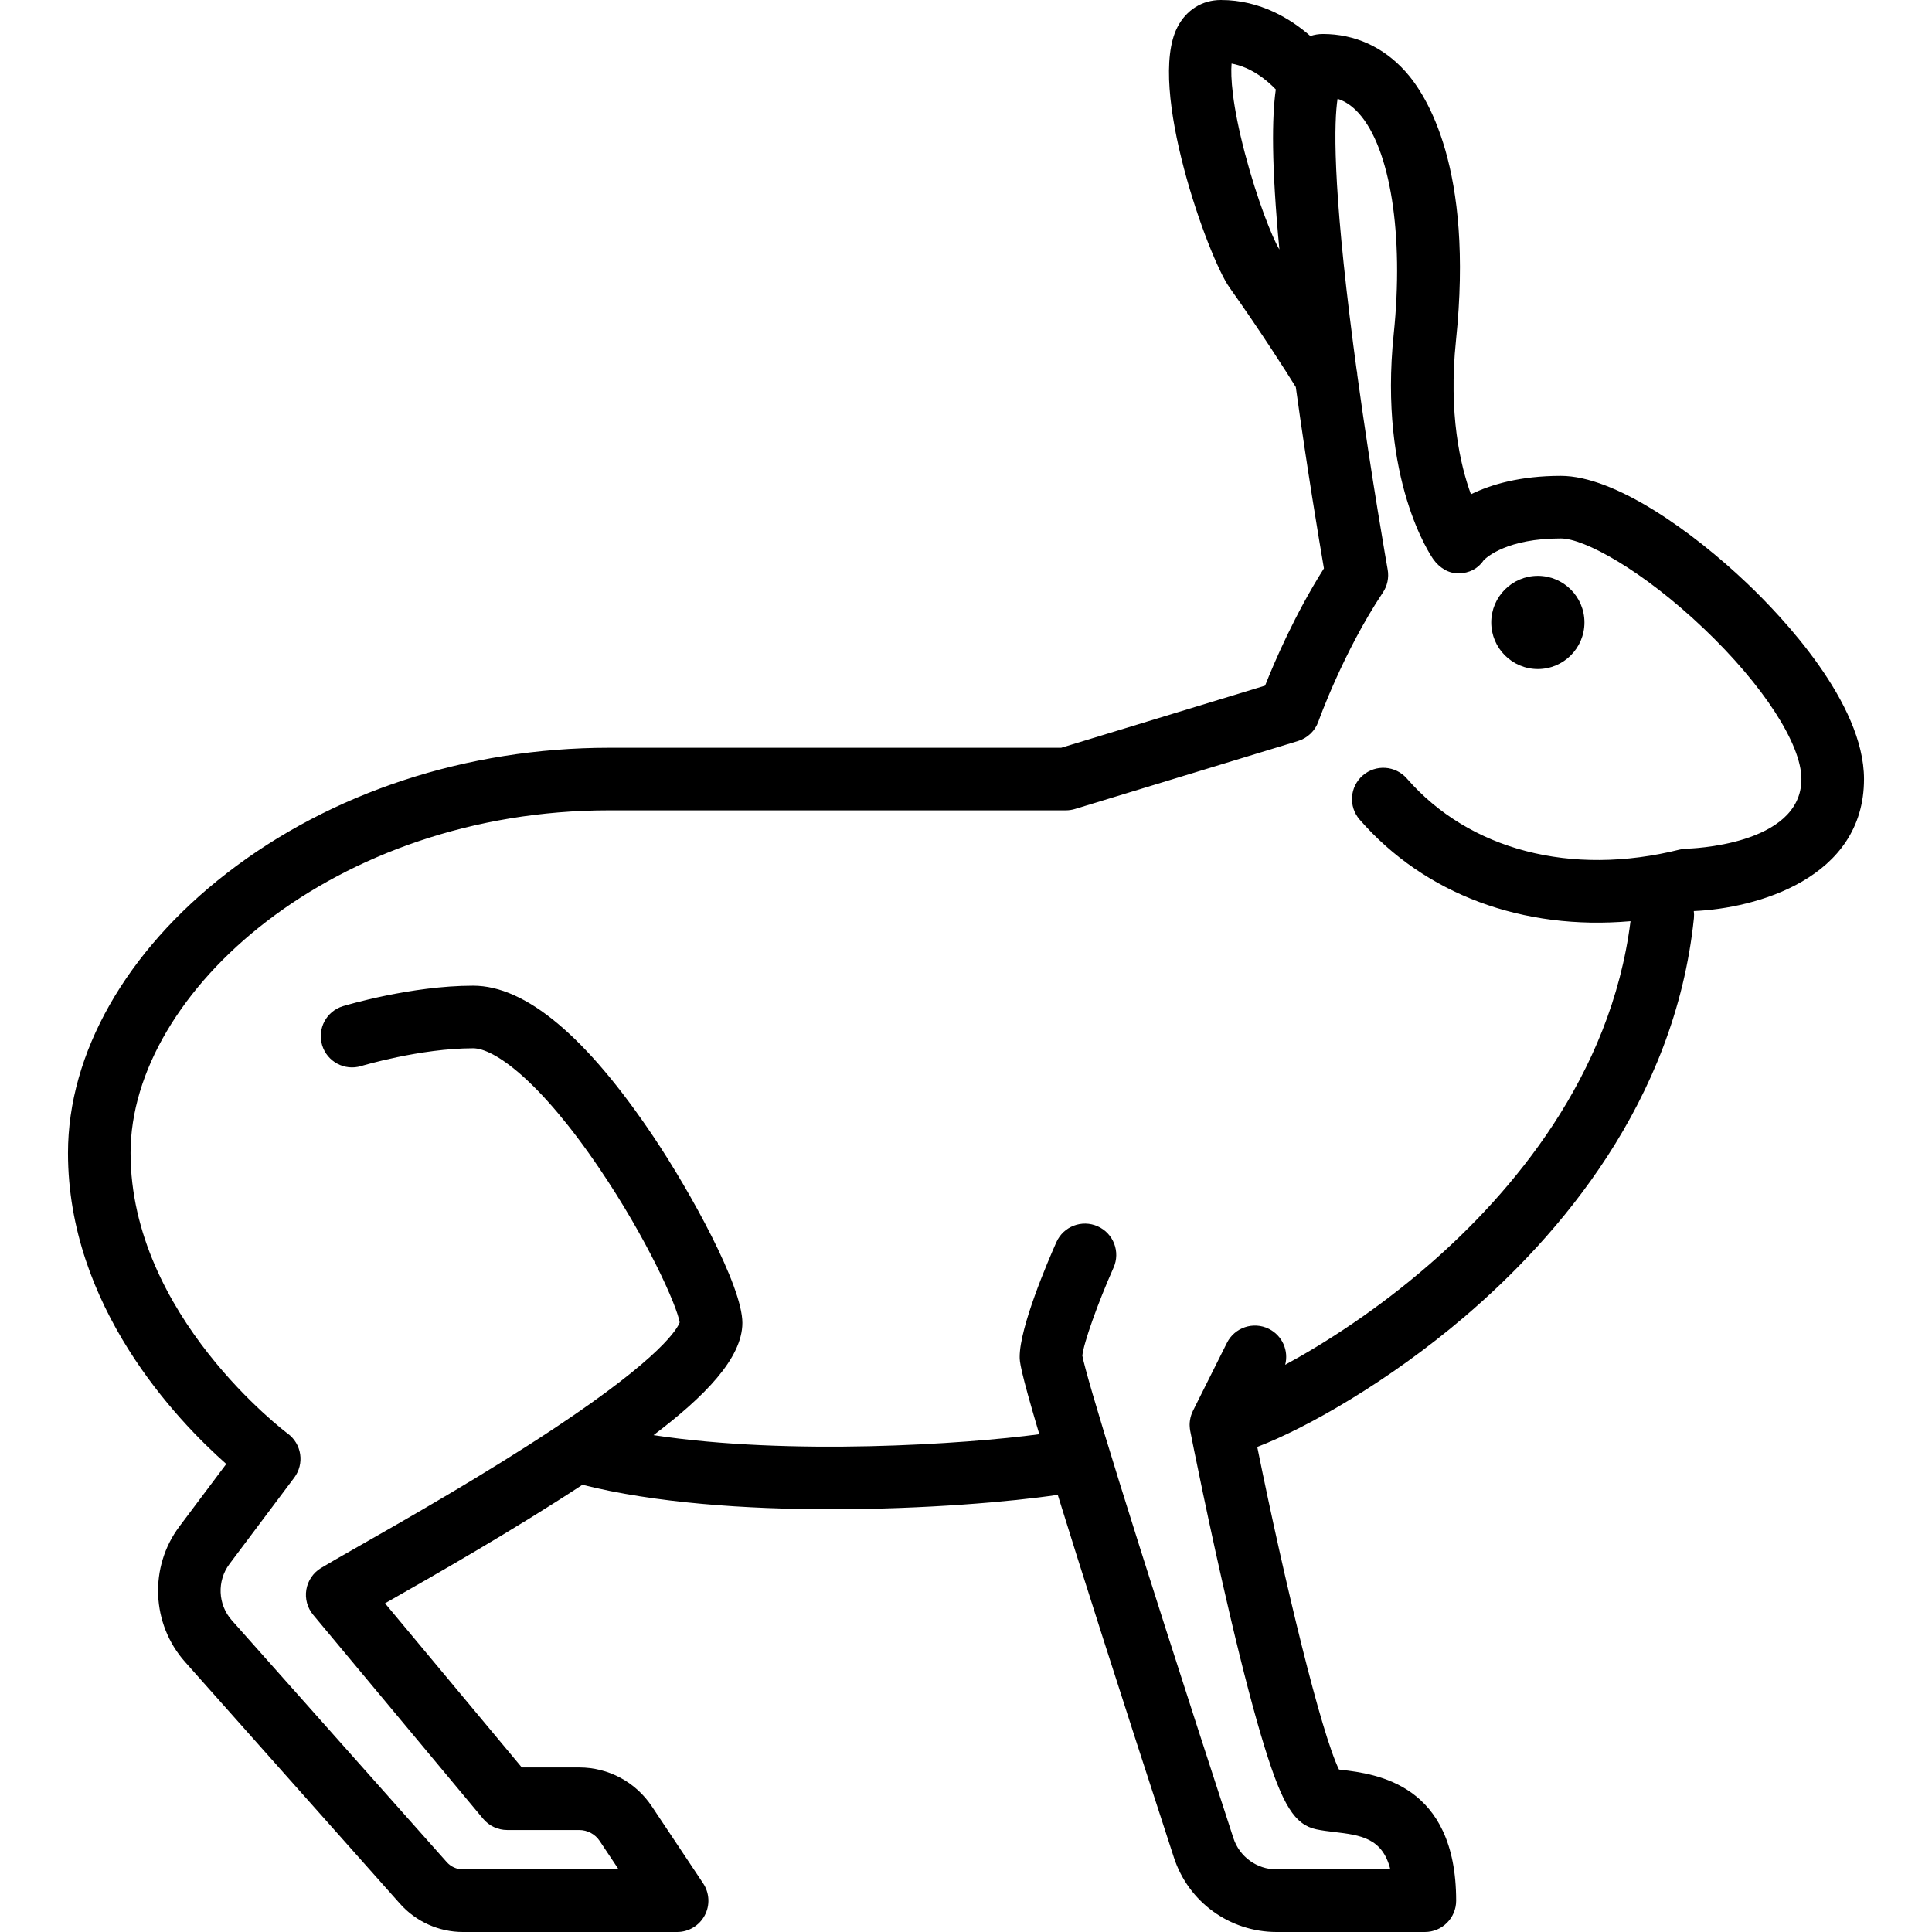
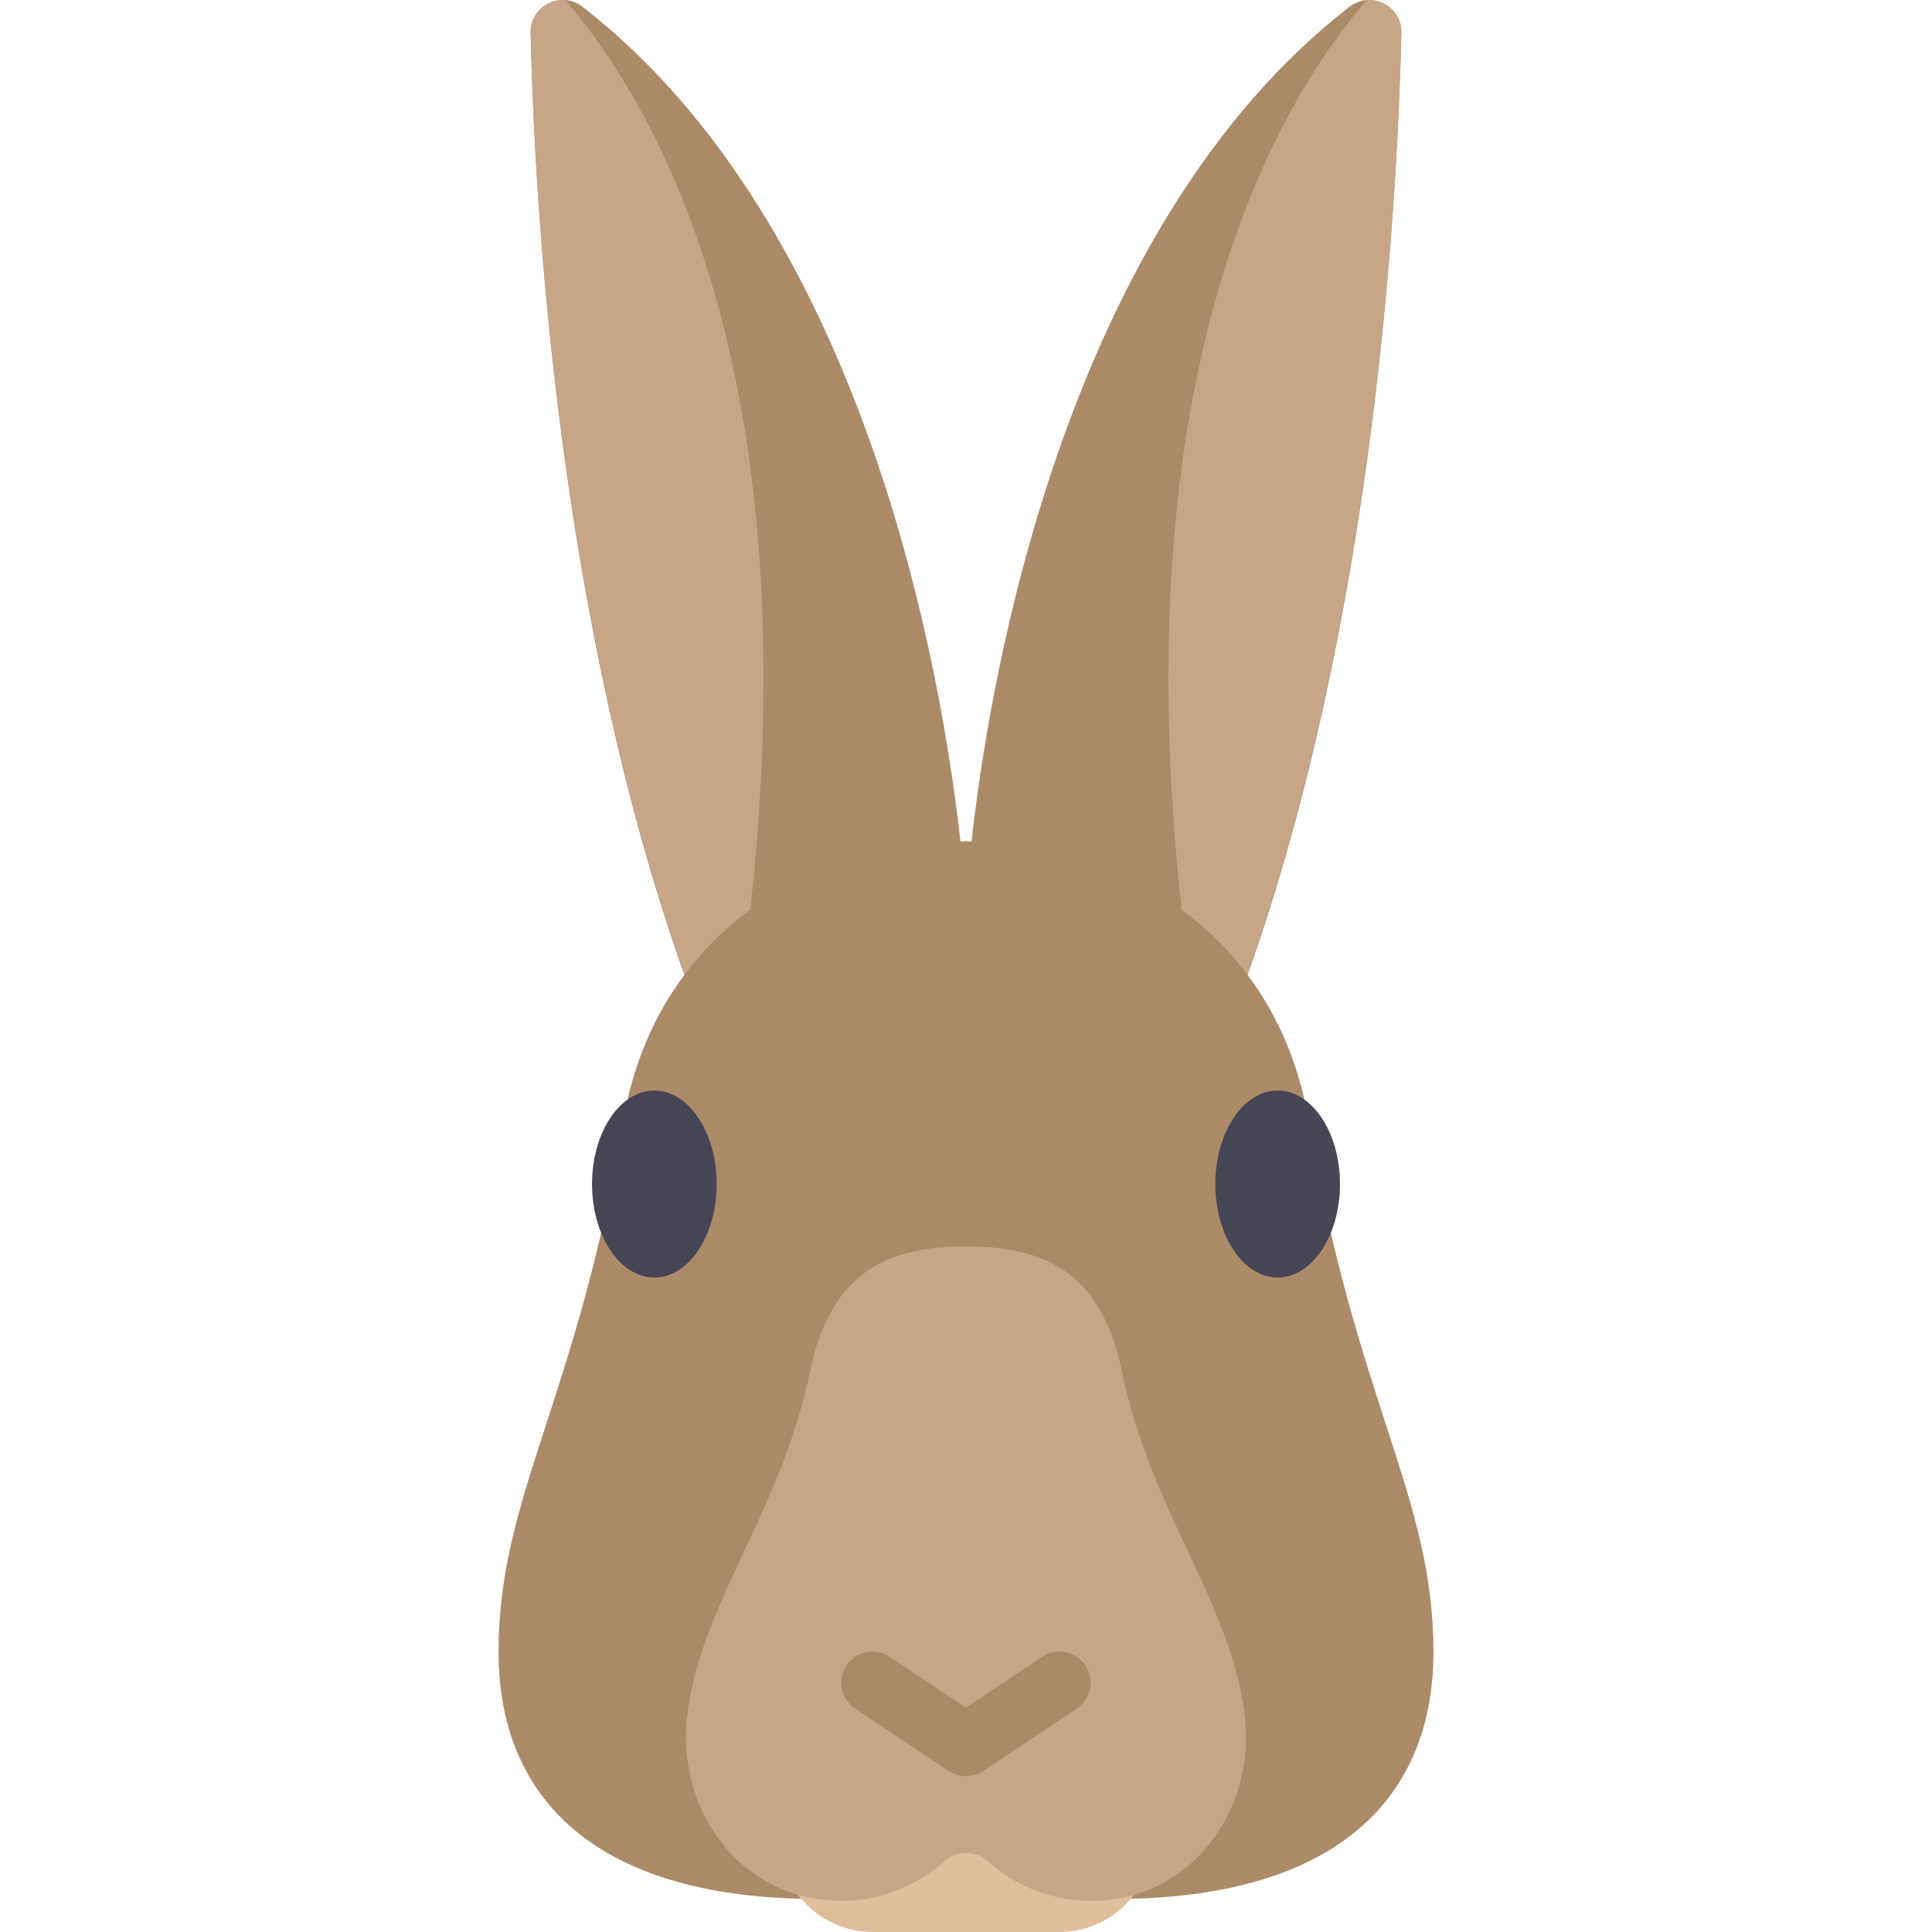
<svg xmlns="http://www.w3.org/2000/svg" width="102.5" height="102.5" version="1.1" id="Layer_1" x="0px" y="0px" viewBox="0 0 512 512" style="enable-background:new 0 0 512 512;" xml:space="preserve">
+   <path style="fill:#AC8A67;" d="M346.845,297.271c-2.559-15.354-8.301-28.319-16.22-38.915  c33.672-94.717,39.722-204.622,40.751-249.645c0.164-7.157-8.108-11.298-13.762-6.909C282.17,60.374,262.31,179.443,257.462,222.996  c-0.488-0.007-0.975-0.055-1.463-0.055s-0.975,0.048-1.463,0.055c-4.848-43.553-24.708-162.622-100.152-221.194  c-5.655-4.39-13.926-0.249-13.762,6.909c1.029,45.022,7.079,154.928,40.751,249.645c-7.92,10.597-13.661,23.56-16.22,38.915  c-12.295,73.769-33.035,99.106-33.035,140.404c0,41.291,28.744,65.554,84.279,65.554L256,503.741l39.603-0.513  c55.536,0,84.279-24.263,84.279-65.554C379.88,396.376,359.139,371.04,346.845,297.271z" />
+   <path style="fill:#E1BE9B;" d="M280.774,512h-49.553c-13.627,0-24.777-11.149-24.777-24.777l0,0  c0-13.627,11.149-24.777,24.777-24.777h49.553c13.627,0,24.777,11.149,24.777,24.777l0,0C305.551,500.85,294.401,512,280.774,512z" />
+   <path style="fill:#C8A587;" d="M297.292,363.34c-5.506-26.841-21.335-33.035-41.294-33.035s-35.788,6.194-41.294,33.035  c-7.682,37.452-29.456,62.189-32.644,91.869c-2.444,22.753,11.723,44.496,34.335,48.018c13.06,2.035,25.083-2.125,33.827-9.92  c3.358-2.994,8.195-2.994,11.553,0c8.743,7.795,20.766,11.955,33.827,9.92c22.612-3.522,36.779-25.265,34.335-48.018  C326.748,425.53,304.974,400.792,297.292,363.34z" />
+   <path style="fill:#AC8A67;" d="M287.629,441.348c-2.532-3.795-7.654-4.836-11.453-2.291l-20.195,13.465l-20.195-13.465  c-3.815-2.545-8.928-1.504-11.453,2.291c-2.532,3.795-1.508,8.925,2.291,11.453l24.777,16.518c1.387,0.924,2.985,1.387,4.582,1.387  s3.194-0.464,4.582-1.387l24.777-16.518C289.137,450.272,290.162,445.143,287.629,441.348z" />
  <g>
-     <g>
-       <path d="M493.985,206.459c0-20.207-21.683-43.02-31.006-51.89c-14.461-13.76-35.019-28.463-49.348-28.463    c-10.766,0-18.497,2.278-23.82,4.884c-2.824-7.734-5.985-21.341-3.96-40.77c4.754-45.639-7.808-65.075-13.431-71.312    c-5.837-6.477-13.389-9.901-21.841-9.901c-1.15,0-2.264,0.188-3.323,0.537C342.148,5.069,334.05,0,323.556,0    c-4.963,0-9.162,2.619-11.521,7.185c-8.162,15.799,8.162,61.068,13.764,68.962c8.634,12.167,15.249,22.638,17.6,26.421    c2.96,21.437,6.184,40.653,7.457,48.063c-7.716,12.207-13.122,24.818-15.596,31.067l-54.036,16.468H161.422    c-37.683,0-73.677,11.814-101.349,33.266c-26.728,20.719-42.057,47.732-42.057,74.111c0,40.603,28.705,70.705,41.945,82.426    l-12.418,16.558c-8.065,10.753-7.437,25.85,1.494,35.897l56.966,64.085c4.231,4.762,10.312,7.492,16.683,7.492h56.753    c3.059,0,5.87-1.683,7.312-4.38c1.444-2.697,1.285-5.969-0.411-8.514l-13.613-20.418c-4.298-6.448-11.492-10.297-19.24-10.297    h-15.201l-36.249-43.499c0.332-0.188,0.668-0.38,1.011-0.575c12.505-7.125,32.887-18.738,51.3-30.837    c19.258,4.847,43.366,6.481,65.88,6.481c24.938,0,47.892-1.995,60.085-3.815c5.992,19.368,15.545,49.361,30.778,96.101    c3.85,11.815,14.794,19.753,27.231,19.753h39.281c4.581,0,8.294-3.713,8.294-8.294c0-31.048-21.305-33.595-30.403-34.682    c-0.218-0.025-0.435-0.052-0.647-0.077c-4.74-9.682-14.307-49.193-21.664-85.5c13.133-4.999,34.869-17.377,54.869-34.44    c24.979-21.31,55.812-56.94,60.852-105.664c0.067-0.646,0.05-1.281-0.028-1.899C465.384,240.772,493.985,232.825,493.985,206.459z     M329.947,40.744c-3.445-13.065-3.854-20.486-3.565-23.897c5.36,0.985,9.512,4.546,11.721,6.854    c-1.032,7.269-1.195,19.794,0.953,42.42C337.222,63.118,333.176,52.996,329.947,40.744z M447.027,224.906    c-0.645,0.008-1.286,0.091-1.911,0.248c-28.728,7.185-55.75,0.142-72.278-18.835c-3.008-3.455-8.247-3.816-11.701-0.807    c-3.455,3.009-3.815,8.247-0.806,11.702c17.3,19.864,43.322,29.402,71.773,26.913c-5.18,41.261-31.682,72.146-53.251,90.913    c-13.827,12.03-27.718,20.927-38.264,26.646c0.975-3.714-0.743-7.73-4.314-9.517c-4.099-2.049-9.08-0.388-11.128,3.709    l-9.007,18.015c-0.012,0.024-0.019,0.051-0.03,0.075c-0.364,0.745-0.618,1.551-0.744,2.401c-0.01,0.069-0.022,0.137-0.031,0.206    c-0.042,0.337-0.071,0.679-0.071,1.027c0,0.052,0.007,0.103,0.008,0.155c0.001,0.077,0.008,0.154,0.011,0.231    c0.019,0.396,0.059,0.785,0.13,1.164c0.003,0.016,0.002,0.032,0.006,0.049c0.001,0.003,0.005,0.03,0.009,0.044    c0.003,0.017,0.007,0.033,0.01,0.05c0.333,1.681,5.041,25.448,10.602,49.112c3.394,14.447,6.447,26.067,9.071,34.538    c4.809,15.519,8.017,20.624,13.732,21.849c1.487,0.318,3.04,0.504,4.682,0.701c6.991,0.835,12.818,1.531,14.932,9.918H338.32    c-5.235,0-9.841-3.337-11.46-8.305c-27.944-85.746-38.955-122.097-40.028-127.845c0.305-3.224,4.058-13.841,8.273-23.331    c1.86-4.186-0.025-9.087-4.212-10.947c-4.188-1.86-9.086,0.025-10.946,4.211c-2.281,5.132-9.722,22.489-9.722,30.39    c0,1.187,0.002,3.026,5.2,20.501c-19.665,2.627-66.086,5.753-102.231,0.243c13.394-10.129,23.544-20.348,23.544-29.752    c0-9.8-13.791-34.773-23.583-49.375c-17.793-26.533-33.862-39.986-47.763-39.986c-16.428,0-33.767,5.202-34.496,5.423    c-4.382,1.33-6.858,5.961-5.528,10.345c1.329,4.383,5.966,6.857,10.344,5.529c0.156-0.048,15.686-4.71,29.682-4.71    c5.474,0,17.499,8.309,33.373,31.725c12.82,18.912,20.634,36.513,21.352,40.916c-0.515,1.463-4.408,8.945-33.029,27.949    c-18.435,12.242-39.604,24.303-52.253,31.508c-4.546,2.59-7.83,4.461-9.784,5.651c-2.061,1.254-3.475,3.344-3.869,5.725    c-0.395,2.38,0.265,4.815,1.81,6.668l45.037,54.044c1.576,1.891,3.91,2.985,6.372,2.985h19.086c2.191,0,4.224,1.088,5.44,2.911    l5.012,7.525h-41.257c-1.636,0-3.198-0.701-4.285-1.925l-56.966-64.085c-3.712-4.177-3.974-10.455-0.621-14.924l17.17-22.893    c1.326-1.768,1.887-3.998,1.566-6.185c-0.321-2.187-1.507-4.159-3.287-5.473C75.842,379.62,34.6,348.683,34.6,305.54    c0-42.857,54.236-90.789,126.819-90.789h121.039c0.819,0,1.634-0.122,2.418-0.361l59.111-18.015    c2.517-0.767,4.523-2.688,5.402-5.169c0.065-0.182,6.58-18.419,17.096-34.195c1.185-1.779,1.639-3.947,1.265-6.052    c-0.046-0.261-4.287-24.202-8.043-51.556c-0.021-0.48-0.09-0.959-0.196-1.434c-0.292-2.144-0.581-4.304-0.863-6.476    c-5.64-43.352-5.076-59.478-4.174-65.316c2.071,0.671,3.909,1.933,5.623,3.835c8.357,9.272,11.989,32.231,9.254,58.489    c-4.031,38.691,9.894,58.859,10.489,59.698c1.594,2.25,4.021,3.81,6.786,3.748c2.709-0.063,5.047-1.203,6.539-3.447    c0.821-0.845,6.251-5.809,20.465-5.809c6.206,0,21.604,8.373,37.913,23.893c15.705,14.944,25.853,30.595,25.853,39.874    C477.397,224.2,447.312,224.902,447.027,224.906z" />
-     </g>
+     <ellipse style="fill:#464655;" cx="173.412" cy="313.784" rx="16.518" ry="24.777" />
+     <ellipse style="fill:#464655;" cx="338.589" cy="313.784" rx="16.518" ry="24.777" />
  </g>
  <g>
-     <g>
-       <path d="M407.545,152.605c-6.809,0-12.348,5.539-12.348,12.349s5.539,12.349,12.348,12.349s12.349-5.539,12.349-12.349    S414.354,152.605,407.545,152.605z" />
-     </g>
+     <path style="fill:#C8A587;" d="M198.842,241.074c15.591-142.429-24.371-212.432-49.044-241.05   c-4.695-0.337-9.301,3.328-9.178,8.686c1.029,45.013,7.181,154.812,40.842,249.51C186.467,251.553,192.349,245.851,198.842,241.074   z" />
+     <path style="fill:#C8A587;" d="M313.152,241.074C297.561,98.645,337.523,28.642,362.197,0.024c4.695-0.337,9.301,3.328,9.178,8.686   c-1.029,45.013-7.181,154.812-40.842,249.51C325.529,251.553,319.646,245.851,313.152,241.074z" />
  </g>
  <g>
</g>
  <g>
</g>
  <g>
</g>
  <g>
</g>
  <g>
</g>
  <g>
</g>
  <g>
</g>
  <g>
</g>
  <g>
</g>
  <g>
</g>
  <g>
</g>
  <g>
</g>
  <g>
</g>
  <g>
</g>
  <g>
</g>
</svg>
